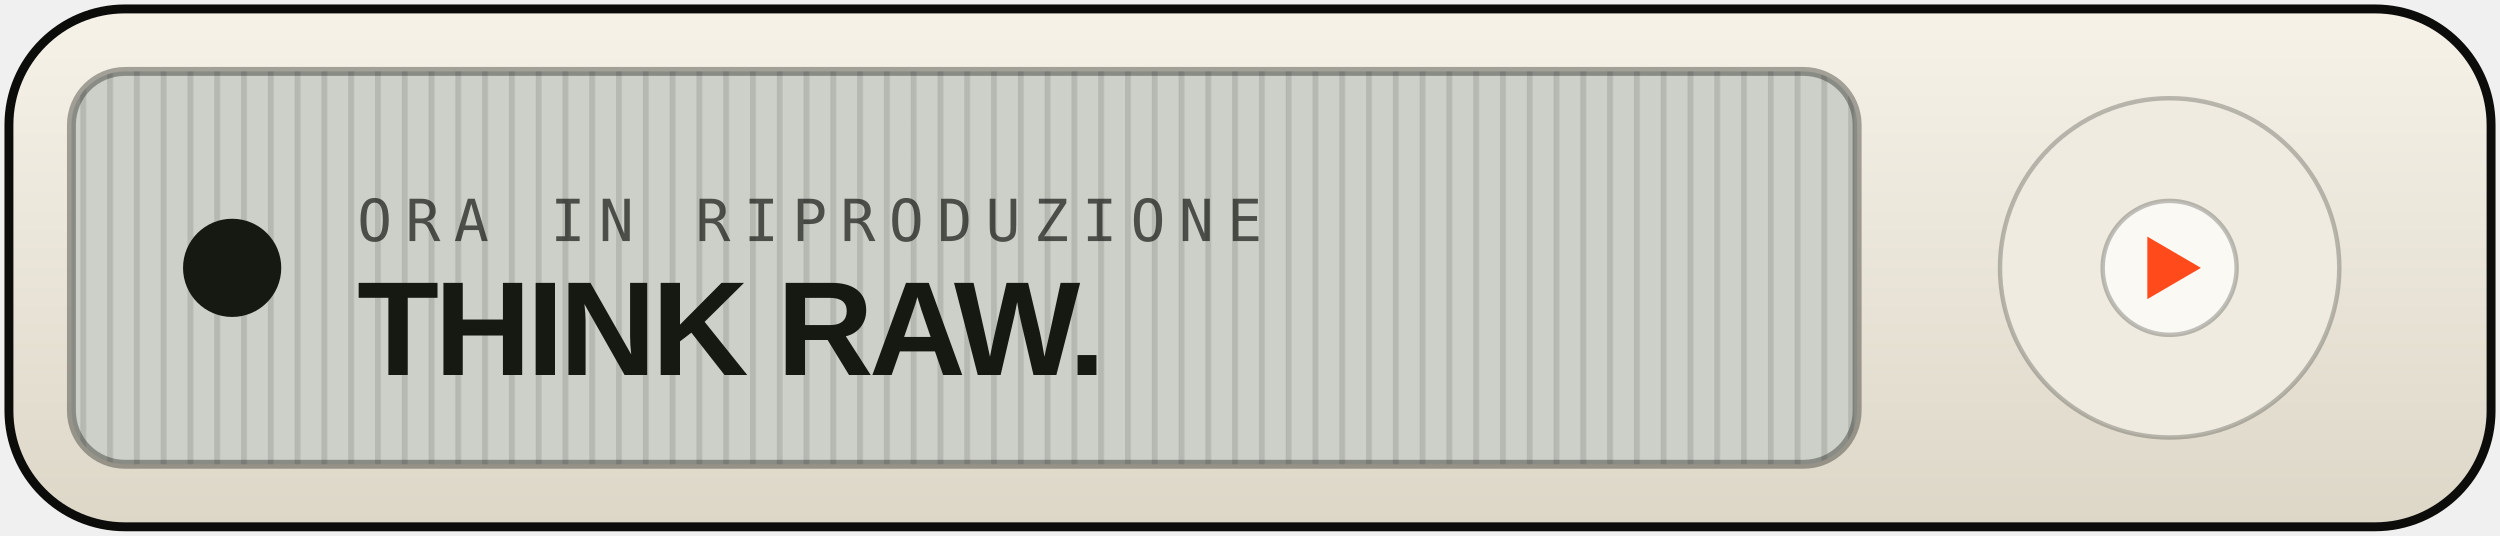
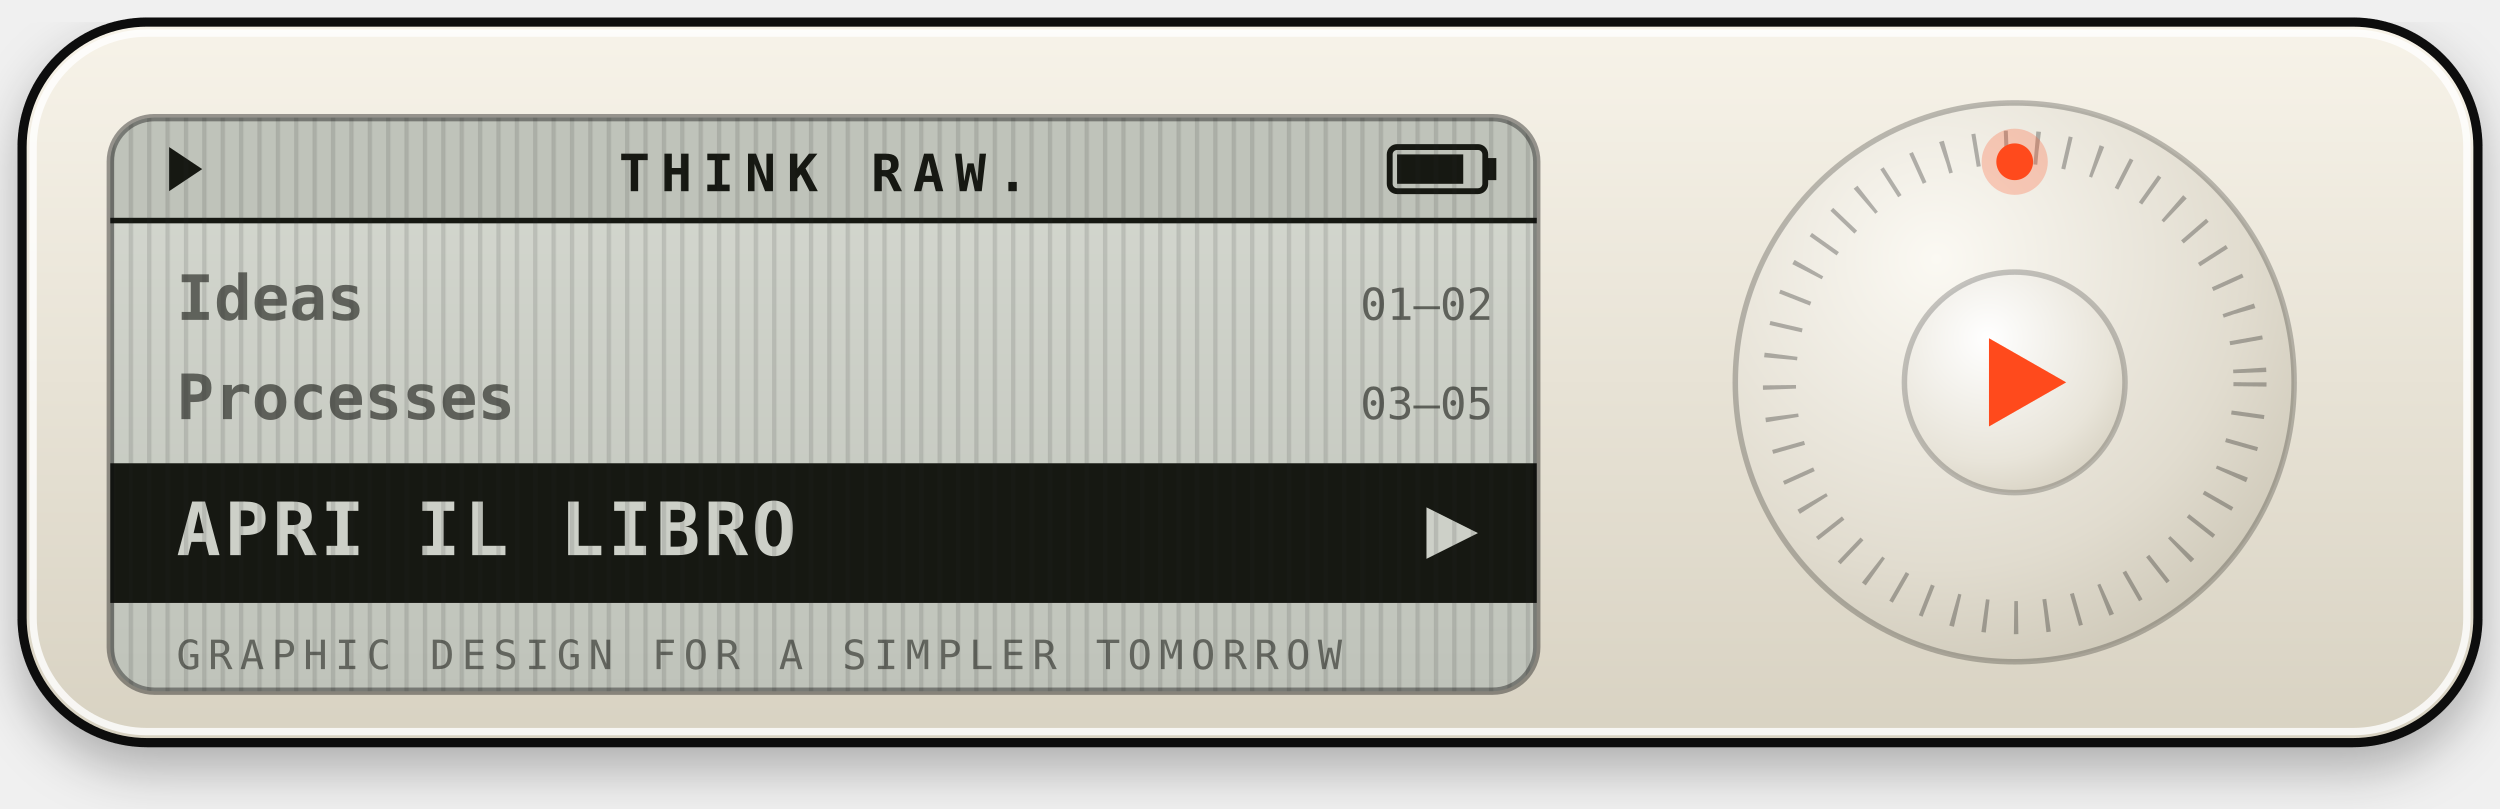
- <svg xmlns="http://www.w3.org/2000/svg" width="560" height="120" viewBox="0 0 560 120" role="img" aria-label="Apri THINK RAW.">
+ <svg xmlns="http://www.w3.org/2000/svg" width="680" height="220" viewBox="0 0 680 220" role="img" aria-label="Apri THINK RAW.">
  <defs>
-     <linearGradient id="b" x1="0" y1="0" x2="0" y2="1">
-       <stop offset="0" stop-color="#f6f2e8" />
-       <stop offset="1" stop-color="#ddd7c8" />
+     <linearGradient id="corpo" x1="0" y1="0" x2="0" y2="1">
+       <stop offset="0" stop-color="#f7f3e9" />
+       <stop offset="1" stop-color="#d8d2c2" />
    </linearGradient>
-     <pattern id="r" width="6" height="6" patternUnits="userSpaceOnUse">
-       <rect width="1.3" height="6" fill="#282824" opacity=".14" />
+     <linearGradient id="lcd" x1="0" y1="0" x2="0" y2="1">
+       <stop offset="0" stop-color="#d6d9d1" />
+       <stop offset="1" stop-color="#bfc3ba" />
+     </linearGradient>
+     <radialGradient id="ruota" cx=".36" cy=".28" r=".85">
+       <stop offset="0" stop-color="#fbf9f3" />
+       <stop offset=".65" stop-color="#e1dccf" />
+       <stop offset="1" stop-color="#c9c3b2" />
+     </radialGradient>
+     <radialGradient id="centro" cx=".38" cy=".3" r=".8">
+       <stop offset="0" stop-color="#ffffff" />
+       <stop offset=".7" stop-color="#e8e4d9" />
+       <stop offset="1" stop-color="#d4cebe" />
+     </radialGradient>
+     <pattern id="righe" width="5" height="5" patternUnits="userSpaceOnUse">
+       <rect width="1.2" height="5" fill="#282824" opacity=".13" />
    </pattern>
+     <filter id="ombra" x="-10%" y="-10%" width="120%" height="130%">
+       <feDropShadow dx="0" dy="6" stdDeviation="7" flood-color="#000" flood-opacity=".28" />
+     </filter>
+     <clipPath id="schermo">
+       <rect x="30" y="32" width="388" height="156" rx="12" />
+     </clipPath>
  </defs>
-   <rect x="2" y="2" width="556" height="116" rx="26" fill="url(#b)" stroke="#0c0c0b" stroke-width="2" />
-   <rect x="16" y="16" width="400" height="88" rx="12" fill="#cdd0c8" />
-   <rect x="16" y="16" width="400" height="88" rx="12" fill="url(#r)" />
-   <rect x="16" y="16" width="400" height="88" rx="12" fill="none" stroke="#0c0c0b" stroke-opacity=".35" stroke-width="2" />
-   <circle cx="52" cy="60" r="11" fill="#161812" />
-   <text x="80" y="54" font-family="ui-monospace,Menlo,Consolas,monospace" font-size="13" letter-spacing="3" fill="#161812" opacity=".7">ORA IN RIPRODUZIONE</text>
-   <text x="80" y="84" font-family="Arial Black,Arial,Helvetica,sans-serif" font-weight="900" font-size="30" letter-spacing="-1" fill="#161812">THINK RAW.</text>
-   <circle cx="486" cy="60" r="38" fill="#efebe0" stroke="#0c0c0b" stroke-opacity=".25" />
-   <circle cx="486" cy="60" r="15" fill="#fbf9f3" stroke="#0c0c0b" stroke-opacity=".25" />
-   <path d="M481 53v14l12-7z" fill="#ff4a1c" />
+   <rect x="6" y="6" width="668" height="196" rx="34" fill="url(#corpo)" stroke="#0c0c0b" stroke-width="2.5" filter="url(#ombra)" />
+   <rect x="9" y="9" width="662" height="190" rx="31" fill="none" stroke="#fff" stroke-opacity=".8" stroke-width="2" />
+   <rect x="30" y="32" width="388" height="156" rx="12" fill="url(#lcd)" />
+   <g clip-path="url(#schermo)" font-family="ui-monospace,Menlo,Consolas,monospace" fill="#161812">
+     <rect x="30" y="32" width="388" height="28" fill="#bfc3ba" />
+     <path d="M30 60h388" stroke="#161812" stroke-width="1.5" />
+     <path d="M46 40l9 6-9 6z" />
+     <text x="224" y="52" font-size="14" font-weight="700" text-anchor="middle" letter-spacing="3">THINK RAW.</text>
+     <rect x="378" y="40" width="26" height="12" rx="2" fill="none" stroke="#161812" stroke-width="1.6" />
+     <rect x="380" y="42" width="18" height="8" fill="#161812">
+       <animate attributeName="width" values="22;6;22" dur="9s" repeatCount="indefinite" />
+     </rect>
+     <rect x="404" y="43" width="3" height="6" fill="#161812" />
+     <g font-size="17" font-weight="700" opacity=".6">
+       <text x="48" y="87">Ideas</text>
+       <text x="370" y="87" font-size="12" font-weight="400">01–02</text>
+       <text x="48" y="114">Processes</text>
+       <text x="370" y="114" font-size="12" font-weight="400">03–05</text>
+     </g>
+     <rect x="30" y="126" width="388" height="38" fill="#161812" />
+     <text x="48" y="151" font-size="20" font-weight="700" fill="#cdd0c8" letter-spacing="1">APRI IL LIBRO</text>
+     <path d="M388 138l14 7-14 7z" fill="#cdd0c8">
+       <animate attributeName="opacity" values="1;1;0;0" keyTimes="0;.5;.5;1" dur="1.2s" repeatCount="indefinite" />
+     </path>
+     <text x="48" y="182" font-size="11" opacity=".55" letter-spacing="2">GRAPHIC DESIGN FOR A SIMPLER TOMORROW</text>
+     <rect x="30" y="32" width="388" height="156" fill="url(#righe)" />
+   </g>
+   <rect x="30" y="32" width="388" height="156" rx="12" fill="none" stroke="#0c0c0b" stroke-opacity=".4" stroke-width="2" />
+   <circle cx="548" cy="104" r="76" fill="url(#ruota)" stroke="#0c0c0b" stroke-opacity=".25" stroke-width="1.5" />
+   <g>
+     <circle cx="548" cy="104" r="64" fill="none" stroke="#000" stroke-opacity=".28" stroke-width="9" stroke-dasharray="1.1 7.2" />
+     <animateTransform attributeName="transform" type="rotate" from="0 548 104" to="360 548 104" dur="14s" repeatCount="indefinite" />
+   </g>
+   <g>
+     <circle cx="548" cy="44" r="5" fill="#ff4a1c" />
+     <circle cx="548" cy="44" r="9" fill="#ff4a1c" opacity=".25" />
+     <animateTransform attributeName="transform" type="rotate" from="0 548 104" to="360 548 104" dur="5s" repeatCount="indefinite" />
+   </g>
+   <circle cx="548" cy="104" r="30" fill="url(#centro)" stroke="#0c0c0b" stroke-opacity=".22" stroke-width="1.5" />
+   <path d="M541 92v24l21-12z" fill="#ff4a1c" />
</svg>
